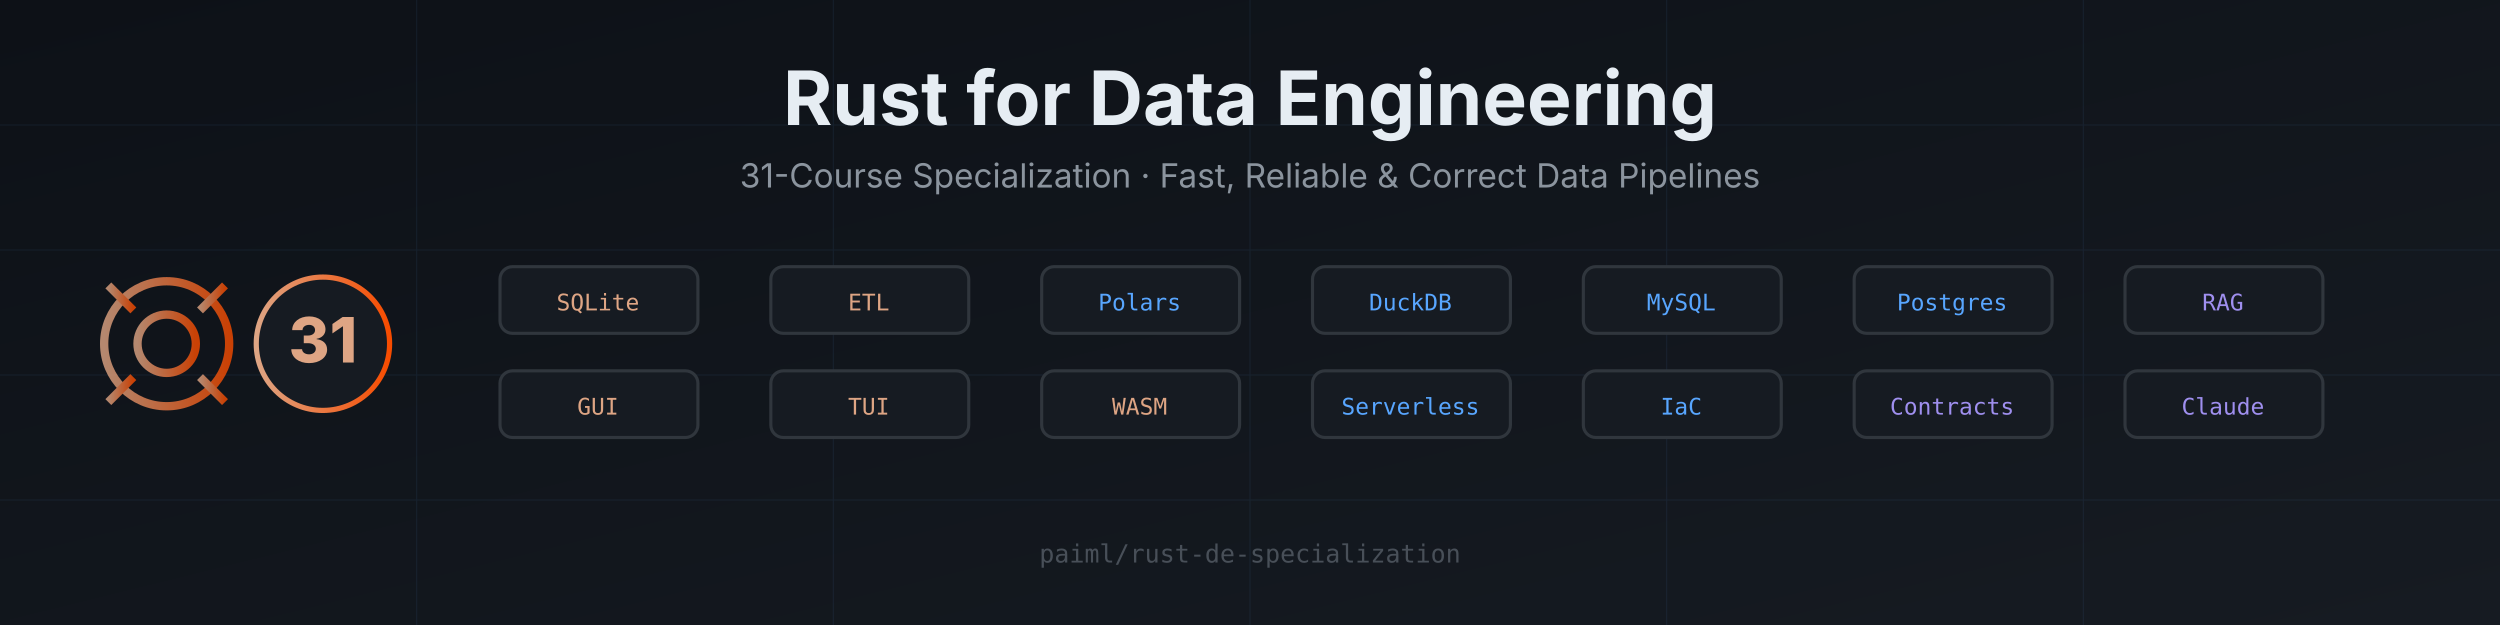
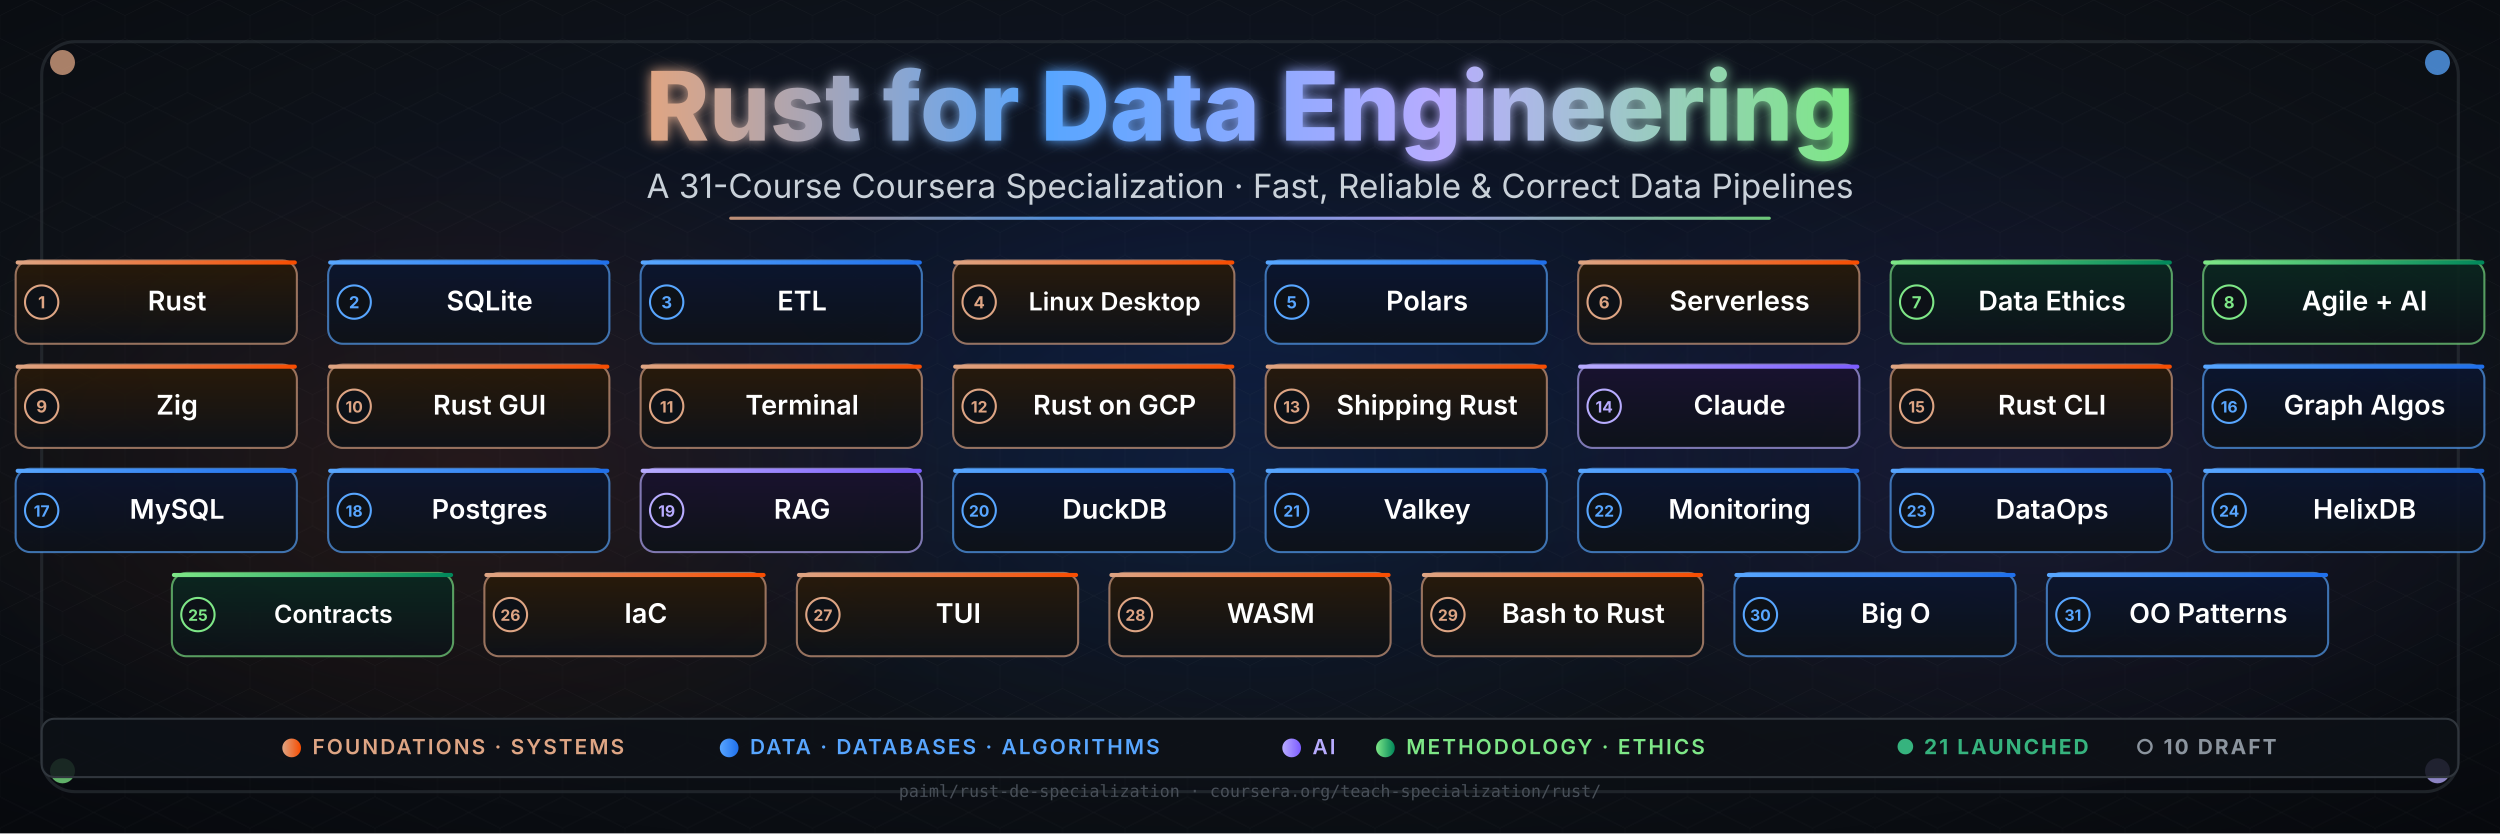
- <svg xmlns="http://www.w3.org/2000/svg" viewBox="0 0 1200 300" role="img" aria-label="Rust for Data Engineering: 31-Course Specialization">
+ <svg xmlns="http://www.w3.org/2000/svg" viewBox="0 0 2400 800" width="2400" height="800" role="img" aria-labelledby="heroTitle heroDesc">
  <defs>
-     <linearGradient id="bg" x1="0%" y1="0%" x2="100%" y2="100%">
-       <stop offset="0%" style="stop-color:#0d1117;stop-opacity:1" />
-       <stop offset="100%" style="stop-color:#161b22;stop-opacity:1" />
-     </linearGradient>
-     <linearGradient id="rust" x1="0%" y1="0%" x2="100%" y2="0%">
-       <stop offset="0%" style="stop-color:#dea584;stop-opacity:1" />
-       <stop offset="100%" style="stop-color:#f74c00;stop-opacity:1" />
-     </linearGradient>
-     <linearGradient id="data" x1="0%" y1="0%" x2="100%" y2="0%">
-       <stop offset="0%" style="stop-color:#58a6ff;stop-opacity:1" />
-       <stop offset="100%" style="stop-color:#1f6feb;stop-opacity:1" />
-     </linearGradient>
-     <linearGradient id="ai" x1="0%" y1="0%" x2="100%" y2="0%">
-       <stop offset="0%" style="stop-color:#9f8fef;stop-opacity:1" />
-       <stop offset="100%" style="stop-color:#7c5cff;stop-opacity:1" />
-     </linearGradient>
+     <style>
+     .h { font-family: 'Inter', 'Segoe UI', 'Helvetica Neue', system-ui, sans-serif; }
+     .m { font-family: 'JetBrains Mono', 'Cascadia Code', 'Fira Code', monospace; }
+     .label { font-family: 'Inter', 'Segoe UI', sans-serif; letter-spacing: 0.10em; }
+   </style>
+     <radialGradient id="bg" cx="50%" cy="40%" r="80%">
+       <stop offset="0%" stop-color="#0d1730" />
+       <stop offset="60%" stop-color="#0d1117" />
+       <stop offset="100%" stop-color="#06080c" />
+     </radialGradient>
+     <pattern id="hex" width="60" height="52" patternUnits="userSpaceOnUse">
+       <path d="M30 0 L60 15 L60 37 L30 52 L0 37 L0 15 Z" fill="none" stroke="#fff" stroke-width="0.4" opacity="0.045" />
+     </pattern>
+     <linearGradient id="g-orange" x1="0%" y1="0%" x2="100%" y2="0%">
+       <stop offset="0%" stop-color="#dea584" />
+       <stop offset="100%" stop-color="#f74c00" />
+     </linearGradient>
+     <linearGradient id="g-blue" x1="0%" y1="0%" x2="100%" y2="0%">
+       <stop offset="0%" stop-color="#58a6ff" />
+       <stop offset="100%" stop-color="#1f6feb" />
+     </linearGradient>
+     <linearGradient id="g-purple" x1="0%" y1="0%" x2="100%" y2="0%">
+       <stop offset="0%" stop-color="#b8acff" />
+       <stop offset="100%" stop-color="#7c5cff" />
+     </linearGradient>
+     <linearGradient id="g-green" x1="0%" y1="0%" x2="100%" y2="0%">
+       <stop offset="0%" stop-color="#7ee787" />
+       <stop offset="100%" stop-color="#00875a" />
+     </linearGradient>
+     <linearGradient id="iridescent" x1="0%" y1="0%" x2="100%" y2="0%">
+       <stop offset="0%" stop-color="#dea584" />
+       <stop offset="33%" stop-color="#58a6ff" />
+       <stop offset="66%" stop-color="#b8acff" />
+       <stop offset="100%" stop-color="#7ee787" />
+     </linearGradient>
+     <radialGradient id="zone-orange" cx="50%" cy="50%" r="50%">
+       <stop offset="0%" stop-color="#f74c00" stop-opacity="0.10" />
+       <stop offset="100%" stop-color="#f74c00" stop-opacity="0" />
+     </radialGradient>
+     <radialGradient id="zone-blue" cx="50%" cy="50%" r="50%">
+       <stop offset="0%" stop-color="#1f6feb" stop-opacity="0.10" />
+       <stop offset="100%" stop-color="#1f6feb" stop-opacity="0" />
+     </radialGradient>
+     <radialGradient id="zone-purple" cx="50%" cy="50%" r="50%">
+       <stop offset="0%" stop-color="#7c5cff" stop-opacity="0.10" />
+       <stop offset="100%" stop-color="#7c5cff" stop-opacity="0" />
+     </radialGradient>
+     <linearGradient id="card-orange" x1="0%" y1="0%" x2="0%" y2="100%">
+       <stop offset="0%" stop-color="#2a1a08" stop-opacity="0.92" />
+       <stop offset="100%" stop-color="#0d1117" stop-opacity="0.92" />
+     </linearGradient>
+     <linearGradient id="card-blue" x1="0%" y1="0%" x2="0%" y2="100%">
+       <stop offset="0%" stop-color="#0b1530" stop-opacity="0.92" />
+       <stop offset="100%" stop-color="#0d1117" stop-opacity="0.92" />
+     </linearGradient>
+     <linearGradient id="card-purple" x1="0%" y1="0%" x2="0%" y2="100%">
+       <stop offset="0%" stop-color="#1a1230" stop-opacity="0.92" />
+       <stop offset="100%" stop-color="#0d1117" stop-opacity="0.92" />
+     </linearGradient>
+     <linearGradient id="card-green" x1="0%" y1="0%" x2="0%" y2="100%">
+       <stop offset="0%" stop-color="#0a2820" stop-opacity="0.92" />
+       <stop offset="100%" stop-color="#0d1117" stop-opacity="0.92" />
+     </linearGradient>
+     <linearGradient id="badge-ring" x1="0%" y1="0%" x2="100%" y2="100%">
+       <stop offset="0%" stop-color="#dea584" />
+       <stop offset="50%" stop-color="#58a6ff" />
+       <stop offset="100%" stop-color="#b8acff" />
+     </linearGradient>
+     <filter id="glow" x="-50%" y="-50%" width="200%" height="200%">
+       <feGaussianBlur stdDeviation="6" result="blur" />
+       <feMerge>
+         <feMergeNode in="blur" />
+         <feMergeNode in="SourceGraphic" />
+       </feMerge>
+     </filter>
  </defs>
-   <rect width="1200" height="300" fill="url(#bg)" />
-   <g opacity="0.08" stroke="#58a6ff" stroke-width="0.5">
-     <line x1="0" y1="60" x2="1200" y2="60" />
-     <line x1="0" y1="120" x2="1200" y2="120" />
-     <line x1="0" y1="180" x2="1200" y2="180" />
-     <line x1="0" y1="240" x2="1200" y2="240" />
-     <line x1="200" y1="0" x2="200" y2="300" />
-     <line x1="400" y1="0" x2="400" y2="300" />
-     <line x1="600" y1="0" x2="600" y2="300" />
-     <line x1="800" y1="0" x2="800" y2="300" />
-     <line x1="1000" y1="0" x2="1000" y2="300" />
-   </g>
-   <g transform="translate(80, 165)" fill="none" stroke="url(#rust)" stroke-width="4" opacity="0.8">
-     <circle r="30" />
-     <circle r="14" />
-     <line x1="0" y1="-40" x2="0" y2="-22" />
-     <line x1="0" y1="22" x2="0" y2="40" />
-     <line x1="-40" y1="0" x2="-22" y2="0" />
-     <line x1="22" y1="0" x2="40" y2="0" />
-     <line x1="-28" y1="-28" x2="-16" y2="-16" />
-     <line x1="16" y1="16" x2="28" y2="28" />
-     <line x1="-28" y1="28" x2="-16" y2="16" />
-     <line x1="16" y1="-16" x2="28" y2="-28" />
-   </g>
-   <g transform="translate(155, 165)">
-     <circle r="32" fill="#161b22" stroke="url(#rust)" stroke-width="2.5" />
-     <text x="0" y="9" font-family="system-ui, -apple-system, sans-serif" font-size="30" font-weight="800" fill="#dea584" text-anchor="middle">31</text>
-   </g>
-   <g stroke="url(#data)" stroke-width="2" fill="none" opacity="0.45">
-     <path d="M205 145 L240 145" />
-     <path d="M335 145 L370 145" />
-     <path d="M465 145 L500 145" />
-     <path d="M595 145 L630 145" />
-     <path d="M725 145 L760 145" />
-     <path d="M855 145 L890 145" />
-     <path d="M985 145 L1020 145" />
-     <path d="M205 195 L240 195" />
-     <path d="M335 195 L370 195" />
-     <path d="M465 195 L500 195" />
-     <path d="M595 195 L630 195" />
-     <path d="M725 195 L760 195" />
-     <path d="M855 195 L890 195" />
-     <path d="M985 195 L1020 195" />
-   </g>
-   <g font-family="monospace" font-size="11" text-anchor="middle">
-     <rect x="240" y="128" width="95" height="32" rx="6" fill="#161b22" stroke="#30363d" stroke-width="1.5" />
-     <text x="287" y="149" fill="#dea584">SQLite</text>
-     <rect x="370" y="128" width="95" height="32" rx="6" fill="#161b22" stroke="#30363d" stroke-width="1.5" />
-     <text x="417" y="149" fill="#dea584">ETL</text>
-     <rect x="500" y="128" width="95" height="32" rx="6" fill="#161b22" stroke="#30363d" stroke-width="1.5" />
-     <text x="547" y="149" fill="#58a6ff">Polars</text>
-     <rect x="630" y="128" width="95" height="32" rx="6" fill="#161b22" stroke="#30363d" stroke-width="1.5" />
-     <text x="677" y="149" fill="#58a6ff">DuckDB</text>
-     <rect x="760" y="128" width="95" height="32" rx="6" fill="#161b22" stroke="#30363d" stroke-width="1.5" />
-     <text x="807" y="149" fill="#58a6ff">MySQL</text>
-     <rect x="890" y="128" width="95" height="32" rx="6" fill="#161b22" stroke="#30363d" stroke-width="1.5" />
-     <text x="937" y="149" fill="#58a6ff">Postgres</text>
-     <rect x="1020" y="128" width="95" height="32" rx="6" fill="#161b22" stroke="#30363d" stroke-width="1.5" />
-     <text x="1067" y="149" fill="#9f8fef">RAG</text>
-   </g>
-   <g font-family="monospace" font-size="11" text-anchor="middle">
-     <rect x="240" y="178" width="95" height="32" rx="6" fill="#161b22" stroke="#30363d" stroke-width="1.5" />
-     <text x="287" y="199" fill="#dea584">GUI</text>
-     <rect x="370" y="178" width="95" height="32" rx="6" fill="#161b22" stroke="#30363d" stroke-width="1.5" />
-     <text x="417" y="199" fill="#dea584">TUI</text>
-     <rect x="500" y="178" width="95" height="32" rx="6" fill="#161b22" stroke="#30363d" stroke-width="1.5" />
-     <text x="547" y="199" fill="#dea584">WASM</text>
-     <rect x="630" y="178" width="95" height="32" rx="6" fill="#161b22" stroke="#30363d" stroke-width="1.5" />
-     <text x="677" y="199" fill="#58a6ff">Serverless</text>
-     <rect x="760" y="178" width="95" height="32" rx="6" fill="#161b22" stroke="#30363d" stroke-width="1.5" />
-     <text x="807" y="199" fill="#58a6ff">IaC</text>
-     <rect x="890" y="178" width="95" height="32" rx="6" fill="#161b22" stroke="#30363d" stroke-width="1.5" />
-     <text x="937" y="199" fill="#9f8fef">Contracts</text>
-     <rect x="1020" y="178" width="95" height="32" rx="6" fill="#161b22" stroke="#30363d" stroke-width="1.5" />
-     <text x="1067" y="199" fill="#9f8fef">Claude</text>
-   </g>
-   <text x="600" y="60" font-family="system-ui, -apple-system, sans-serif" font-size="36" font-weight="700" fill="#e6edf3" text-anchor="middle">Rust for Data Engineering</text>
-   <text x="600" y="90" font-family="system-ui, -apple-system, sans-serif" font-size="16" fill="#8b949e" text-anchor="middle">31-Course Specialization · Fast, Reliable &amp; Correct Data Pipelines</text>
-   <text x="600" y="270" font-family="monospace" font-size="12" fill="#484f58" text-anchor="middle">paiml/rust-de-specialization</text>
+   <rect width="2400" height="800" fill="url(#bg)" />
+   <rect width="2400" height="800" fill="url(#hex)" />
+   <ellipse cx="450" cy="450" rx="520" ry="320" fill="url(#zone-orange)" />
+   <ellipse cx="1200" cy="450" rx="520" ry="320" fill="url(#zone-blue)" />
+   <ellipse cx="1950" cy="450" rx="520" ry="320" fill="url(#zone-purple)" />
+   <rect x="40" y="40" width="2320" height="720" rx="32" fill="none" stroke="#30363d" stroke-width="3" opacity="0.55" />
+   <circle cx="60" cy="60" r="12" fill="#dea584" opacity="0.75" />
+   <circle cx="2340" cy="60" r="12" fill="#58a6ff" opacity="0.75" />
+   <circle cx="60" cy="740" r="12" fill="#7ee787" opacity="0.75" />
+   <circle cx="2340" cy="740" r="12" fill="#b8acff" opacity="0.75" />
+   <text x="1200" y="135" text-anchor="middle" class="h" font-size="92" font-weight="800" fill="url(#iridescent)" filter="url(#glow)">Rust for Data Engineering</text>
+   <text x="1200" y="190" text-anchor="middle" class="h" font-size="32" font-weight="400" fill="#c9d1d9">A 31-Course Coursera Specialization · Fast, Reliable &amp; Correct Data Pipelines</text>
+   <rect x="700" y="208" width="1000" height="3" rx="1.5" fill="url(#iridescent)" opacity="0.85" />
+   <g id="row-1">
+     <g>
+       <rect x="15" y="250" width="270" height="80" rx="14" fill="url(#card-orange)" stroke="#dea584" stroke-width="2" stroke-opacity="0.65" />
+       <rect x="15" y="250" width="270" height="4" rx="2" fill="url(#g-orange)" />
+       <circle cx="40" cy="290" r="16" fill="#0d1117" stroke="#dea584" stroke-width="2" />
+       <text x="40" y="296" text-anchor="middle" class="h" font-size="16" font-weight="700" fill="#dea584">1</text>
+       <text x="170" y="298" text-anchor="middle" class="h" font-size="26" font-weight="600" fill="#ffffff">Rust</text>
+     </g>
+     <g>
+       <rect x="315" y="250" width="270" height="80" rx="14" fill="url(#card-blue)" stroke="#58a6ff" stroke-width="2" stroke-opacity="0.65" />
+       <rect x="315" y="250" width="270" height="4" rx="2" fill="url(#g-blue)" />
+       <circle cx="340" cy="290" r="16" fill="#0d1117" stroke="#58a6ff" stroke-width="2" />
+       <text x="340" y="296" text-anchor="middle" class="h" font-size="16" font-weight="700" fill="#58a6ff">2</text>
+       <text x="470" y="298" text-anchor="middle" class="h" font-size="26" font-weight="600" fill="#ffffff">SQLite</text>
+     </g>
+     <g>
+       <rect x="615" y="250" width="270" height="80" rx="14" fill="url(#card-blue)" stroke="#58a6ff" stroke-width="2" stroke-opacity="0.65" />
+       <rect x="615" y="250" width="270" height="4" rx="2" fill="url(#g-blue)" />
+       <circle cx="640" cy="290" r="16" fill="#0d1117" stroke="#58a6ff" stroke-width="2" />
+       <text x="640" y="296" text-anchor="middle" class="h" font-size="16" font-weight="700" fill="#58a6ff">3</text>
+       <text x="770" y="298" text-anchor="middle" class="h" font-size="26" font-weight="600" fill="#ffffff">ETL</text>
+     </g>
+     <g>
+       <rect x="915" y="250" width="270" height="80" rx="14" fill="url(#card-orange)" stroke="#dea584" stroke-width="2" stroke-opacity="0.65" />
+       <rect x="915" y="250" width="270" height="4" rx="2" fill="url(#g-orange)" />
+       <circle cx="940" cy="290" r="16" fill="#0d1117" stroke="#dea584" stroke-width="2" />
+       <text x="940" y="296" text-anchor="middle" class="h" font-size="16" font-weight="700" fill="#dea584">4</text>
+       <text x="1070" y="298" text-anchor="middle" class="h" font-size="24" font-weight="600" fill="#ffffff">Linux Desktop</text>
+     </g>
+     <g>
+       <rect x="1215" y="250" width="270" height="80" rx="14" fill="url(#card-blue)" stroke="#58a6ff" stroke-width="2" stroke-opacity="0.65" />
+       <rect x="1215" y="250" width="270" height="4" rx="2" fill="url(#g-blue)" />
+       <circle cx="1240" cy="290" r="16" fill="#0d1117" stroke="#58a6ff" stroke-width="2" />
+       <text x="1240" y="296" text-anchor="middle" class="h" font-size="16" font-weight="700" fill="#58a6ff">5</text>
+       <text x="1370" y="298" text-anchor="middle" class="h" font-size="26" font-weight="600" fill="#ffffff">Polars</text>
+     </g>
+     <g>
+       <rect x="1515" y="250" width="270" height="80" rx="14" fill="url(#card-orange)" stroke="#dea584" stroke-width="2" stroke-opacity="0.65" />
+       <rect x="1515" y="250" width="270" height="4" rx="2" fill="url(#g-orange)" />
+       <circle cx="1540" cy="290" r="16" fill="#0d1117" stroke="#dea584" stroke-width="2" />
+       <text x="1540" y="296" text-anchor="middle" class="h" font-size="16" font-weight="700" fill="#dea584">6</text>
+       <text x="1670" y="298" text-anchor="middle" class="h" font-size="26" font-weight="600" fill="#ffffff">Serverless</text>
+     </g>
+     <g>
+       <rect x="1815" y="250" width="270" height="80" rx="14" fill="url(#card-green)" stroke="#7ee787" stroke-width="2" stroke-opacity="0.65" />
+       <rect x="1815" y="250" width="270" height="4" rx="2" fill="url(#g-green)" />
+       <circle cx="1840" cy="290" r="16" fill="#0d1117" stroke="#7ee787" stroke-width="2" />
+       <text x="1840" y="296" text-anchor="middle" class="h" font-size="16" font-weight="700" fill="#7ee787">7</text>
+       <text x="1970" y="298" text-anchor="middle" class="h" font-size="26" font-weight="600" fill="#ffffff">Data Ethics</text>
+     </g>
+     <g>
+       <rect x="2115" y="250" width="270" height="80" rx="14" fill="url(#card-green)" stroke="#7ee787" stroke-width="2" stroke-opacity="0.65" />
+       <rect x="2115" y="250" width="270" height="4" rx="2" fill="url(#g-green)" />
+       <circle cx="2140" cy="290" r="16" fill="#0d1117" stroke="#7ee787" stroke-width="2" />
+       <text x="2140" y="296" text-anchor="middle" class="h" font-size="16" font-weight="700" fill="#7ee787">8</text>
+       <text x="2270" y="298" text-anchor="middle" class="h" font-size="26" font-weight="600" fill="#ffffff">Agile + AI</text>
+     </g>
+   </g>
+   <g id="row-2">
+     <g>
+       <rect x="15" y="350" width="270" height="80" rx="14" fill="url(#card-orange)" stroke="#dea584" stroke-width="2" stroke-opacity="0.65" />
+       <rect x="15" y="350" width="270" height="4" rx="2" fill="url(#g-orange)" />
+       <circle cx="40" cy="390" r="16" fill="#0d1117" stroke="#dea584" stroke-width="2" />
+       <text x="40" y="396" text-anchor="middle" class="h" font-size="16" font-weight="700" fill="#dea584">9</text>
+       <text x="170" y="398" text-anchor="middle" class="h" font-size="26" font-weight="600" fill="#ffffff">Zig</text>
+     </g>
+     <g>
+       <rect x="315" y="350" width="270" height="80" rx="14" fill="url(#card-orange)" stroke="#dea584" stroke-width="2" stroke-opacity="0.65" />
+       <rect x="315" y="350" width="270" height="4" rx="2" fill="url(#g-orange)" />
+       <circle cx="340" cy="390" r="16" fill="#0d1117" stroke="#dea584" stroke-width="2" />
+       <text x="340" y="396" text-anchor="middle" class="h" font-size="15" font-weight="700" fill="#dea584">10</text>
+       <text x="470" y="398" text-anchor="middle" class="h" font-size="26" font-weight="600" fill="#ffffff">Rust GUI</text>
+     </g>
+     <g>
+       <rect x="615" y="350" width="270" height="80" rx="14" fill="url(#card-orange)" stroke="#dea584" stroke-width="2" stroke-opacity="0.65" />
+       <rect x="615" y="350" width="270" height="4" rx="2" fill="url(#g-orange)" />
+       <circle cx="640" cy="390" r="16" fill="#0d1117" stroke="#dea584" stroke-width="2" />
+       <text x="640" y="396" text-anchor="middle" class="h" font-size="15" font-weight="700" fill="#dea584">11</text>
+       <text x="770" y="398" text-anchor="middle" class="h" font-size="26" font-weight="600" fill="#ffffff">Terminal</text>
+     </g>
+     <g>
+       <rect x="915" y="350" width="270" height="80" rx="14" fill="url(#card-orange)" stroke="#dea584" stroke-width="2" stroke-opacity="0.65" />
+       <rect x="915" y="350" width="270" height="4" rx="2" fill="url(#g-orange)" />
+       <circle cx="940" cy="390" r="16" fill="#0d1117" stroke="#dea584" stroke-width="2" />
+       <text x="940" y="396" text-anchor="middle" class="h" font-size="15" font-weight="700" fill="#dea584">12</text>
+       <text x="1070" y="398" text-anchor="middle" class="h" font-size="26" font-weight="600" fill="#ffffff">Rust on GCP</text>
+     </g>
+     <g>
+       <rect x="1215" y="350" width="270" height="80" rx="14" fill="url(#card-orange)" stroke="#dea584" stroke-width="2" stroke-opacity="0.65" />
+       <rect x="1215" y="350" width="270" height="4" rx="2" fill="url(#g-orange)" />
+       <circle cx="1240" cy="390" r="16" fill="#0d1117" stroke="#dea584" stroke-width="2" />
+       <text x="1240" y="396" text-anchor="middle" class="h" font-size="15" font-weight="700" fill="#dea584">13</text>
+       <text x="1370" y="398" text-anchor="middle" class="h" font-size="26" font-weight="600" fill="#ffffff">Shipping Rust</text>
+     </g>
+     <g>
+       <rect x="1515" y="350" width="270" height="80" rx="14" fill="url(#card-purple)" stroke="#b8acff" stroke-width="2" stroke-opacity="0.65" />
+       <rect x="1515" y="350" width="270" height="4" rx="2" fill="url(#g-purple)" />
+       <circle cx="1540" cy="390" r="16" fill="#0d1117" stroke="#b8acff" stroke-width="2" />
+       <text x="1540" y="396" text-anchor="middle" class="h" font-size="15" font-weight="700" fill="#b8acff">14</text>
+       <text x="1670" y="398" text-anchor="middle" class="h" font-size="26" font-weight="600" fill="#ffffff">Claude</text>
+     </g>
+     <g>
+       <rect x="1815" y="350" width="270" height="80" rx="14" fill="url(#card-orange)" stroke="#dea584" stroke-width="2" stroke-opacity="0.65" />
+       <rect x="1815" y="350" width="270" height="4" rx="2" fill="url(#g-orange)" />
+       <circle cx="1840" cy="390" r="16" fill="#0d1117" stroke="#dea584" stroke-width="2" />
+       <text x="1840" y="396" text-anchor="middle" class="h" font-size="15" font-weight="700" fill="#dea584">15</text>
+       <text x="1970" y="398" text-anchor="middle" class="h" font-size="26" font-weight="600" fill="#ffffff">Rust CLI</text>
+     </g>
+     <g>
+       <rect x="2115" y="350" width="270" height="80" rx="14" fill="url(#card-blue)" stroke="#58a6ff" stroke-width="2" stroke-opacity="0.65" />
+       <rect x="2115" y="350" width="270" height="4" rx="2" fill="url(#g-blue)" />
+       <circle cx="2140" cy="390" r="16" fill="#0d1117" stroke="#58a6ff" stroke-width="2" />
+       <text x="2140" y="396" text-anchor="middle" class="h" font-size="15" font-weight="700" fill="#58a6ff">16</text>
+       <text x="2270" y="398" text-anchor="middle" class="h" font-size="26" font-weight="600" fill="#ffffff">Graph Algos</text>
+     </g>
+   </g>
+   <g id="row-3">
+     <g>
+       <rect x="15" y="450" width="270" height="80" rx="14" fill="url(#card-blue)" stroke="#58a6ff" stroke-width="2" stroke-opacity="0.65" />
+       <rect x="15" y="450" width="270" height="4" rx="2" fill="url(#g-blue)" />
+       <circle cx="40" cy="490" r="16" fill="#0d1117" stroke="#58a6ff" stroke-width="2" />
+       <text x="40" y="496" text-anchor="middle" class="h" font-size="15" font-weight="700" fill="#58a6ff">17</text>
+       <text x="170" y="498" text-anchor="middle" class="h" font-size="26" font-weight="600" fill="#ffffff">MySQL</text>
+     </g>
+     <g>
+       <rect x="315" y="450" width="270" height="80" rx="14" fill="url(#card-blue)" stroke="#58a6ff" stroke-width="2" stroke-opacity="0.65" />
+       <rect x="315" y="450" width="270" height="4" rx="2" fill="url(#g-blue)" />
+       <circle cx="340" cy="490" r="16" fill="#0d1117" stroke="#58a6ff" stroke-width="2" />
+       <text x="340" y="496" text-anchor="middle" class="h" font-size="15" font-weight="700" fill="#58a6ff">18</text>
+       <text x="470" y="498" text-anchor="middle" class="h" font-size="26" font-weight="600" fill="#ffffff">Postgres</text>
+     </g>
+     <g>
+       <rect x="615" y="450" width="270" height="80" rx="14" fill="url(#card-purple)" stroke="#b8acff" stroke-width="2" stroke-opacity="0.65" />
+       <rect x="615" y="450" width="270" height="4" rx="2" fill="url(#g-purple)" />
+       <circle cx="640" cy="490" r="16" fill="#0d1117" stroke="#b8acff" stroke-width="2" />
+       <text x="640" y="496" text-anchor="middle" class="h" font-size="15" font-weight="700" fill="#b8acff">19</text>
+       <text x="770" y="498" text-anchor="middle" class="h" font-size="26" font-weight="600" fill="#ffffff">RAG</text>
+     </g>
+     <g>
+       <rect x="915" y="450" width="270" height="80" rx="14" fill="url(#card-blue)" stroke="#58a6ff" stroke-width="2" stroke-opacity="0.65" />
+       <rect x="915" y="450" width="270" height="4" rx="2" fill="url(#g-blue)" />
+       <circle cx="940" cy="490" r="16" fill="#0d1117" stroke="#58a6ff" stroke-width="2" />
+       <text x="940" y="496" text-anchor="middle" class="h" font-size="15" font-weight="700" fill="#58a6ff">20</text>
+       <text x="1070" y="498" text-anchor="middle" class="h" font-size="26" font-weight="600" fill="#ffffff">DuckDB</text>
+     </g>
+     <g>
+       <rect x="1215" y="450" width="270" height="80" rx="14" fill="url(#card-blue)" stroke="#58a6ff" stroke-width="2" stroke-opacity="0.65" />
+       <rect x="1215" y="450" width="270" height="4" rx="2" fill="url(#g-blue)" />
+       <circle cx="1240" cy="490" r="16" fill="#0d1117" stroke="#58a6ff" stroke-width="2" />
+       <text x="1240" y="496" text-anchor="middle" class="h" font-size="15" font-weight="700" fill="#58a6ff">21</text>
+       <text x="1370" y="498" text-anchor="middle" class="h" font-size="26" font-weight="600" fill="#ffffff">Valkey</text>
+     </g>
+     <g>
+       <rect x="1515" y="450" width="270" height="80" rx="14" fill="url(#card-blue)" stroke="#58a6ff" stroke-width="2" stroke-opacity="0.65" />
+       <rect x="1515" y="450" width="270" height="4" rx="2" fill="url(#g-blue)" />
+       <circle cx="1540" cy="490" r="16" fill="#0d1117" stroke="#58a6ff" stroke-width="2" />
+       <text x="1540" y="496" text-anchor="middle" class="h" font-size="15" font-weight="700" fill="#58a6ff">22</text>
+       <text x="1670" y="498" text-anchor="middle" class="h" font-size="26" font-weight="600" fill="#ffffff">Monitoring</text>
+     </g>
+     <g>
+       <rect x="1815" y="450" width="270" height="80" rx="14" fill="url(#card-blue)" stroke="#58a6ff" stroke-width="2" stroke-opacity="0.65" />
+       <rect x="1815" y="450" width="270" height="4" rx="2" fill="url(#g-blue)" />
+       <circle cx="1840" cy="490" r="16" fill="#0d1117" stroke="#58a6ff" stroke-width="2" />
+       <text x="1840" y="496" text-anchor="middle" class="h" font-size="15" font-weight="700" fill="#58a6ff">23</text>
+       <text x="1970" y="498" text-anchor="middle" class="h" font-size="26" font-weight="600" fill="#ffffff">DataOps</text>
+     </g>
+     <g>
+       <rect x="2115" y="450" width="270" height="80" rx="14" fill="url(#card-blue)" stroke="#58a6ff" stroke-width="2" stroke-opacity="0.65" />
+       <rect x="2115" y="450" width="270" height="4" rx="2" fill="url(#g-blue)" />
+       <circle cx="2140" cy="490" r="16" fill="#0d1117" stroke="#58a6ff" stroke-width="2" />
+       <text x="2140" y="496" text-anchor="middle" class="h" font-size="15" font-weight="700" fill="#58a6ff">24</text>
+       <text x="2270" y="498" text-anchor="middle" class="h" font-size="26" font-weight="600" fill="#ffffff">HelixDB</text>
+     </g>
+   </g>
+   <g id="row-4">
+     <g>
+       <rect x="165" y="550" width="270" height="80" rx="14" fill="url(#card-green)" stroke="#7ee787" stroke-width="2" stroke-opacity="0.65" />
+       <rect x="165" y="550" width="270" height="4" rx="2" fill="url(#g-green)" />
+       <circle cx="190" cy="590" r="16" fill="#0d1117" stroke="#7ee787" stroke-width="2" />
+       <text x="190" y="596" text-anchor="middle" class="h" font-size="15" font-weight="700" fill="#7ee787">25</text>
+       <text x="320" y="598" text-anchor="middle" class="h" font-size="24" font-weight="600" fill="#ffffff">Contracts</text>
+     </g>
+     <g>
+       <rect x="465" y="550" width="270" height="80" rx="14" fill="url(#card-orange)" stroke="#dea584" stroke-width="2" stroke-opacity="0.65" />
+       <rect x="465" y="550" width="270" height="4" rx="2" fill="url(#g-orange)" />
+       <circle cx="490" cy="590" r="16" fill="#0d1117" stroke="#dea584" stroke-width="2" />
+       <text x="490" y="596" text-anchor="middle" class="h" font-size="15" font-weight="700" fill="#dea584">26</text>
+       <text x="620" y="598" text-anchor="middle" class="h" font-size="26" font-weight="600" fill="#ffffff">IaC</text>
+     </g>
+     <g>
+       <rect x="765" y="550" width="270" height="80" rx="14" fill="url(#card-orange)" stroke="#dea584" stroke-width="2" stroke-opacity="0.65" />
+       <rect x="765" y="550" width="270" height="4" rx="2" fill="url(#g-orange)" />
+       <circle cx="790" cy="590" r="16" fill="#0d1117" stroke="#dea584" stroke-width="2" />
+       <text x="790" y="596" text-anchor="middle" class="h" font-size="15" font-weight="700" fill="#dea584">27</text>
+       <text x="920" y="598" text-anchor="middle" class="h" font-size="26" font-weight="600" fill="#ffffff">TUI</text>
+     </g>
+     <g>
+       <rect x="1065" y="550" width="270" height="80" rx="14" fill="url(#card-orange)" stroke="#dea584" stroke-width="2" stroke-opacity="0.65" />
+       <rect x="1065" y="550" width="270" height="4" rx="2" fill="url(#g-orange)" />
+       <circle cx="1090" cy="590" r="16" fill="#0d1117" stroke="#dea584" stroke-width="2" />
+       <text x="1090" y="596" text-anchor="middle" class="h" font-size="15" font-weight="700" fill="#dea584">28</text>
+       <text x="1220" y="598" text-anchor="middle" class="h" font-size="26" font-weight="600" fill="#ffffff">WASM</text>
+     </g>
+     <g>
+       <rect x="1365" y="550" width="270" height="80" rx="14" fill="url(#card-orange)" stroke="#dea584" stroke-width="2" stroke-opacity="0.65" />
+       <rect x="1365" y="550" width="270" height="4" rx="2" fill="url(#g-orange)" />
+       <circle cx="1390" cy="590" r="16" fill="#0d1117" stroke="#dea584" stroke-width="2" />
+       <text x="1390" y="596" text-anchor="middle" class="h" font-size="15" font-weight="700" fill="#dea584">29</text>
+       <text x="1520" y="598" text-anchor="middle" class="h" font-size="26" font-weight="600" fill="#ffffff">Bash to Rust</text>
+     </g>
+     <g>
+       <rect x="1665" y="550" width="270" height="80" rx="14" fill="url(#card-blue)" stroke="#58a6ff" stroke-width="2" stroke-opacity="0.65" />
+       <rect x="1665" y="550" width="270" height="4" rx="2" fill="url(#g-blue)" />
+       <circle cx="1690" cy="590" r="16" fill="#0d1117" stroke="#58a6ff" stroke-width="2" />
+       <text x="1690" y="596" text-anchor="middle" class="h" font-size="15" font-weight="700" fill="#58a6ff">30</text>
+       <text x="1820" y="598" text-anchor="middle" class="h" font-size="26" font-weight="600" fill="#ffffff">Big O</text>
+     </g>
+     <g>
+       <rect x="1965" y="550" width="270" height="80" rx="14" fill="url(#card-blue)" stroke="#58a6ff" stroke-width="2" stroke-opacity="0.65" />
+       <rect x="1965" y="550" width="270" height="4" rx="2" fill="url(#g-blue)" />
+       <circle cx="1990" cy="590" r="16" fill="#0d1117" stroke="#58a6ff" stroke-width="2" />
+       <text x="1990" y="596" text-anchor="middle" class="h" font-size="15" font-weight="700" fill="#58a6ff">31</text>
+       <text x="2120" y="598" text-anchor="middle" class="h" font-size="26" font-weight="600" fill="#ffffff">OO Patterns</text>
+     </g>
+   </g>
+   <g id="footer">
+     <rect x="40" y="690" width="2320" height="56" rx="12" fill="#0d1117" fill-opacity="0.85" stroke="#30363d" stroke-width="2" />
+     <circle cx="280" cy="718" r="9" fill="url(#g-orange)" />
+     <text x="300" y="724" class="label" font-size="20" font-weight="600" fill="#dea584">FOUNDATIONS · SYSTEMS</text>
+     <circle cx="700" cy="718" r="9" fill="url(#g-blue)" />
+     <text x="720" y="724" class="label" font-size="20" font-weight="600" fill="#58a6ff">DATA · DATABASES · ALGORITHMS</text>
+     <circle cx="1240" cy="718" r="9" fill="url(#g-purple)" />
+     <text x="1260" y="724" class="label" font-size="20" font-weight="600" fill="#b8acff">AI</text>
+     <circle cx="1330" cy="718" r="9" fill="url(#g-green)" />
+     <text x="1350" y="724" class="label" font-size="20" font-weight="600" fill="#7ee787">METHODOLOGY · ETHICS</text>
+     <text x="1820" y="724" class="label" font-size="20" font-weight="700" fill="#36b37e">● 21 LAUNCHED</text>
+     <text x="2050" y="724" class="label" font-size="20" font-weight="700" fill="#8b949e">○ 10 DRAFT</text>
+     <text x="1200" y="765" text-anchor="middle" class="m" font-size="16" fill="#484f58">paiml/rust-de-specialization · coursera.org/teach-specialization/rust/</text>
+   </g>
</svg>
